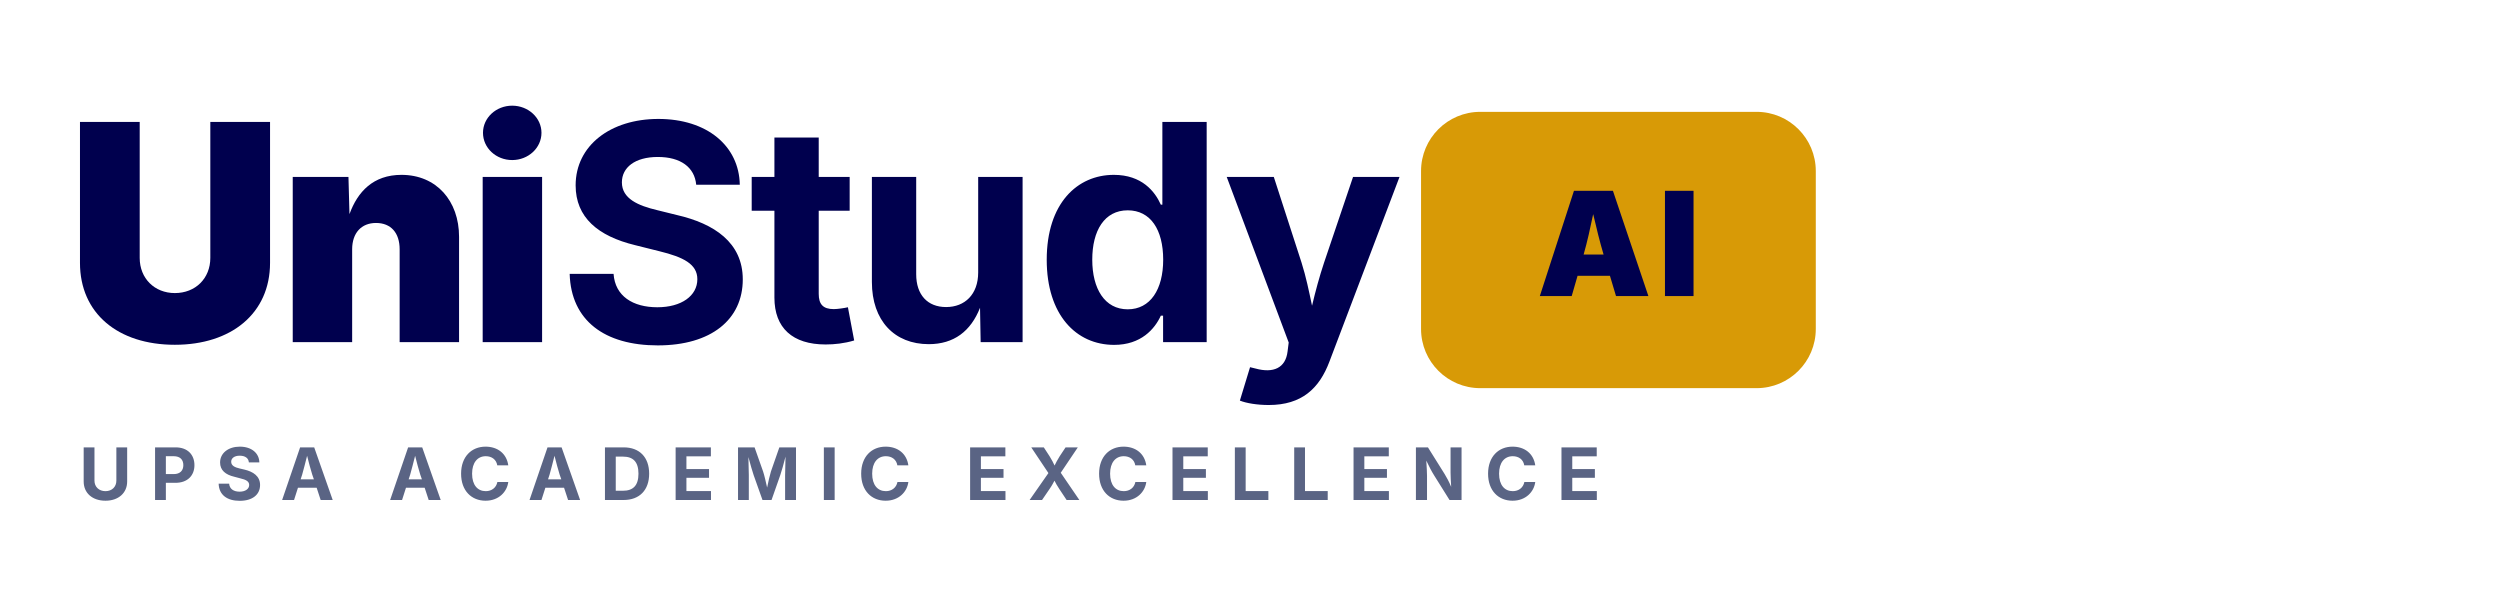
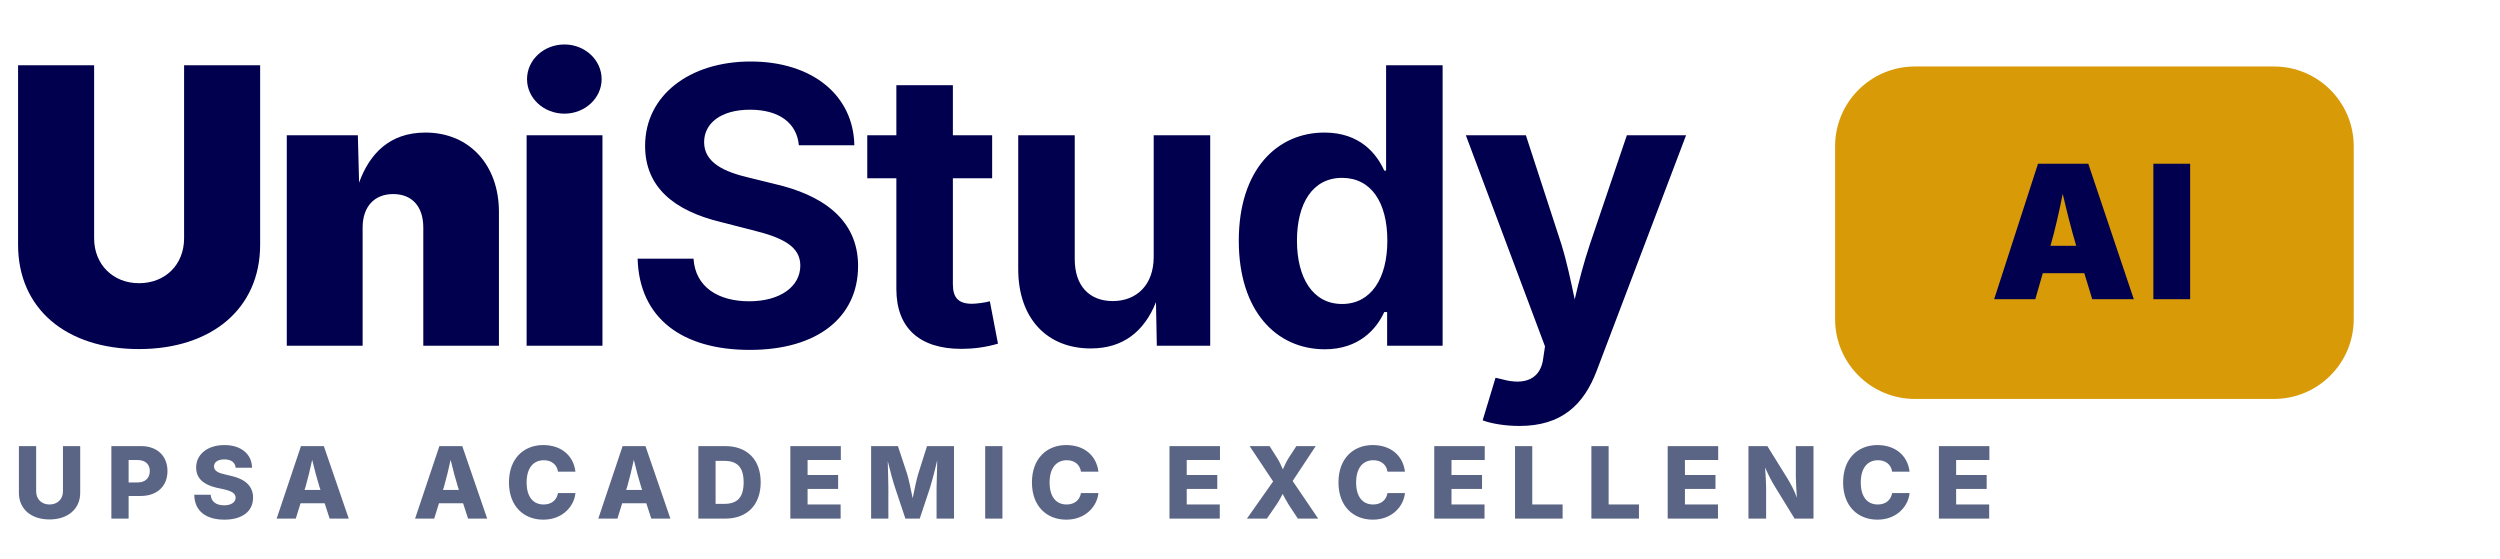
- <svg xmlns="http://www.w3.org/2000/svg" viewBox="0 0 380 90" width="100%" height="100%" fill="none">
-   <text x="10" y="52" font-family="Inter, -apple-system, BlinkMacSystemFont, 'Segoe UI', Roboto, sans-serif" font-size="46" font-weight="900" letter-spacing="-1" fill="#00004E">
+ <svg xmlns="http://www.w3.org/2000/svg" viewBox="0 0 188 42" width="100%" height="100%" fill="none">
+   <text x="0" y="26" font-family="Inter, -apple-system, BlinkMacSystemFont, 'Segoe UI', Roboto, sans-serif" font-size="29" font-weight="900" letter-spacing="-0.8" fill="#00004E">
    Uni<tspan font-weight="700">Study</tspan>
  </text>
-   <g transform="translate(216, 17)">
-     <rect x="0" y="0" width="60" height="42" rx="9" fill="#D89A06" />
-     <text x="30" y="28" font-family="Inter, -apple-system, BlinkMacSystemFont, 'Segoe UI', Roboto, sans-serif" font-size="22" font-weight="900" letter-spacing="1" fill="#00004E" text-anchor="middle">
+   <g transform="translate(138, 5)">
+     <rect x="0" y="0" width="39" height="25" rx="6" fill="#D89A06" />
+     <text x="19.5" y="17.5" font-family="Inter, -apple-system, BlinkMacSystemFont, 'Segoe UI', Roboto, sans-serif" font-size="14" font-weight="900" letter-spacing="0.5" fill="#00004E" text-anchor="middle">
      AI
    </text>
  </g>
-   <text x="12" y="76" font-family="Inter, -apple-system, BlinkMacSystemFont, 'Segoe UI', Roboto, sans-serif" font-size="11" font-weight="700" letter-spacing="2.8" fill="#5A6484">
+   <text x="1" y="39" font-family="Inter, -apple-system, BlinkMacSystemFont, 'Segoe UI', Roboto, sans-serif" font-size="7.5" font-weight="800" letter-spacing="1.5" fill="#5A6484">
    UPSA ACADEMIC EXCELLENCE
  </text>
</svg>
